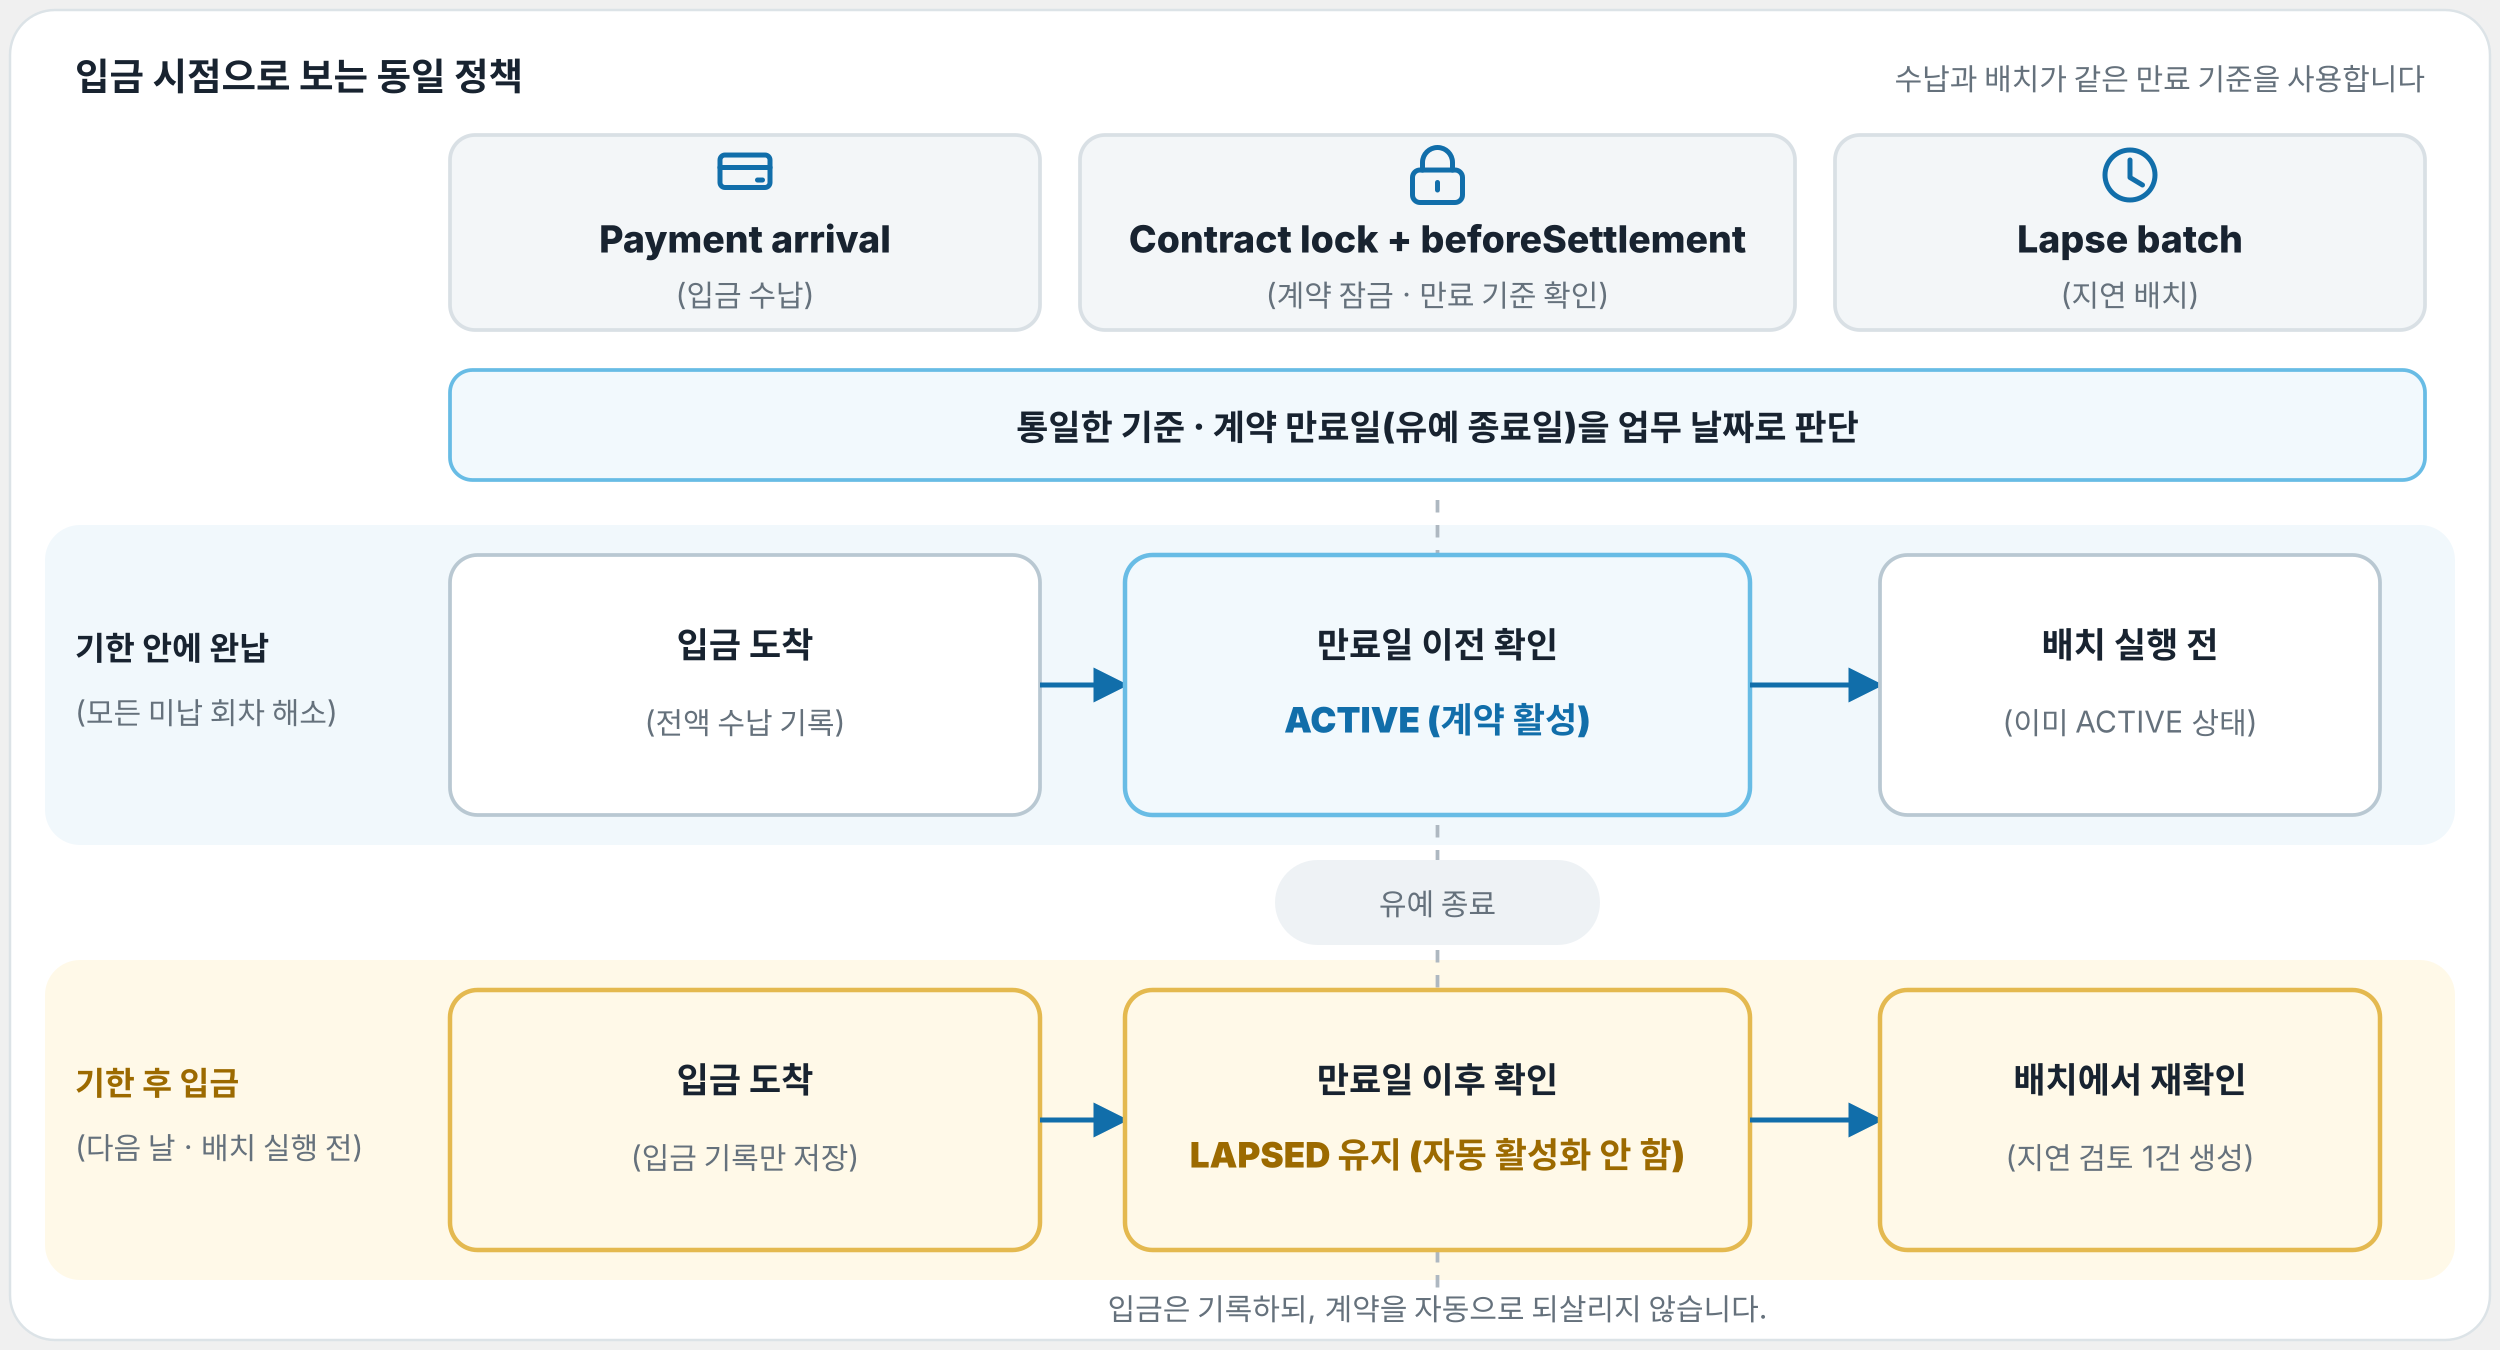
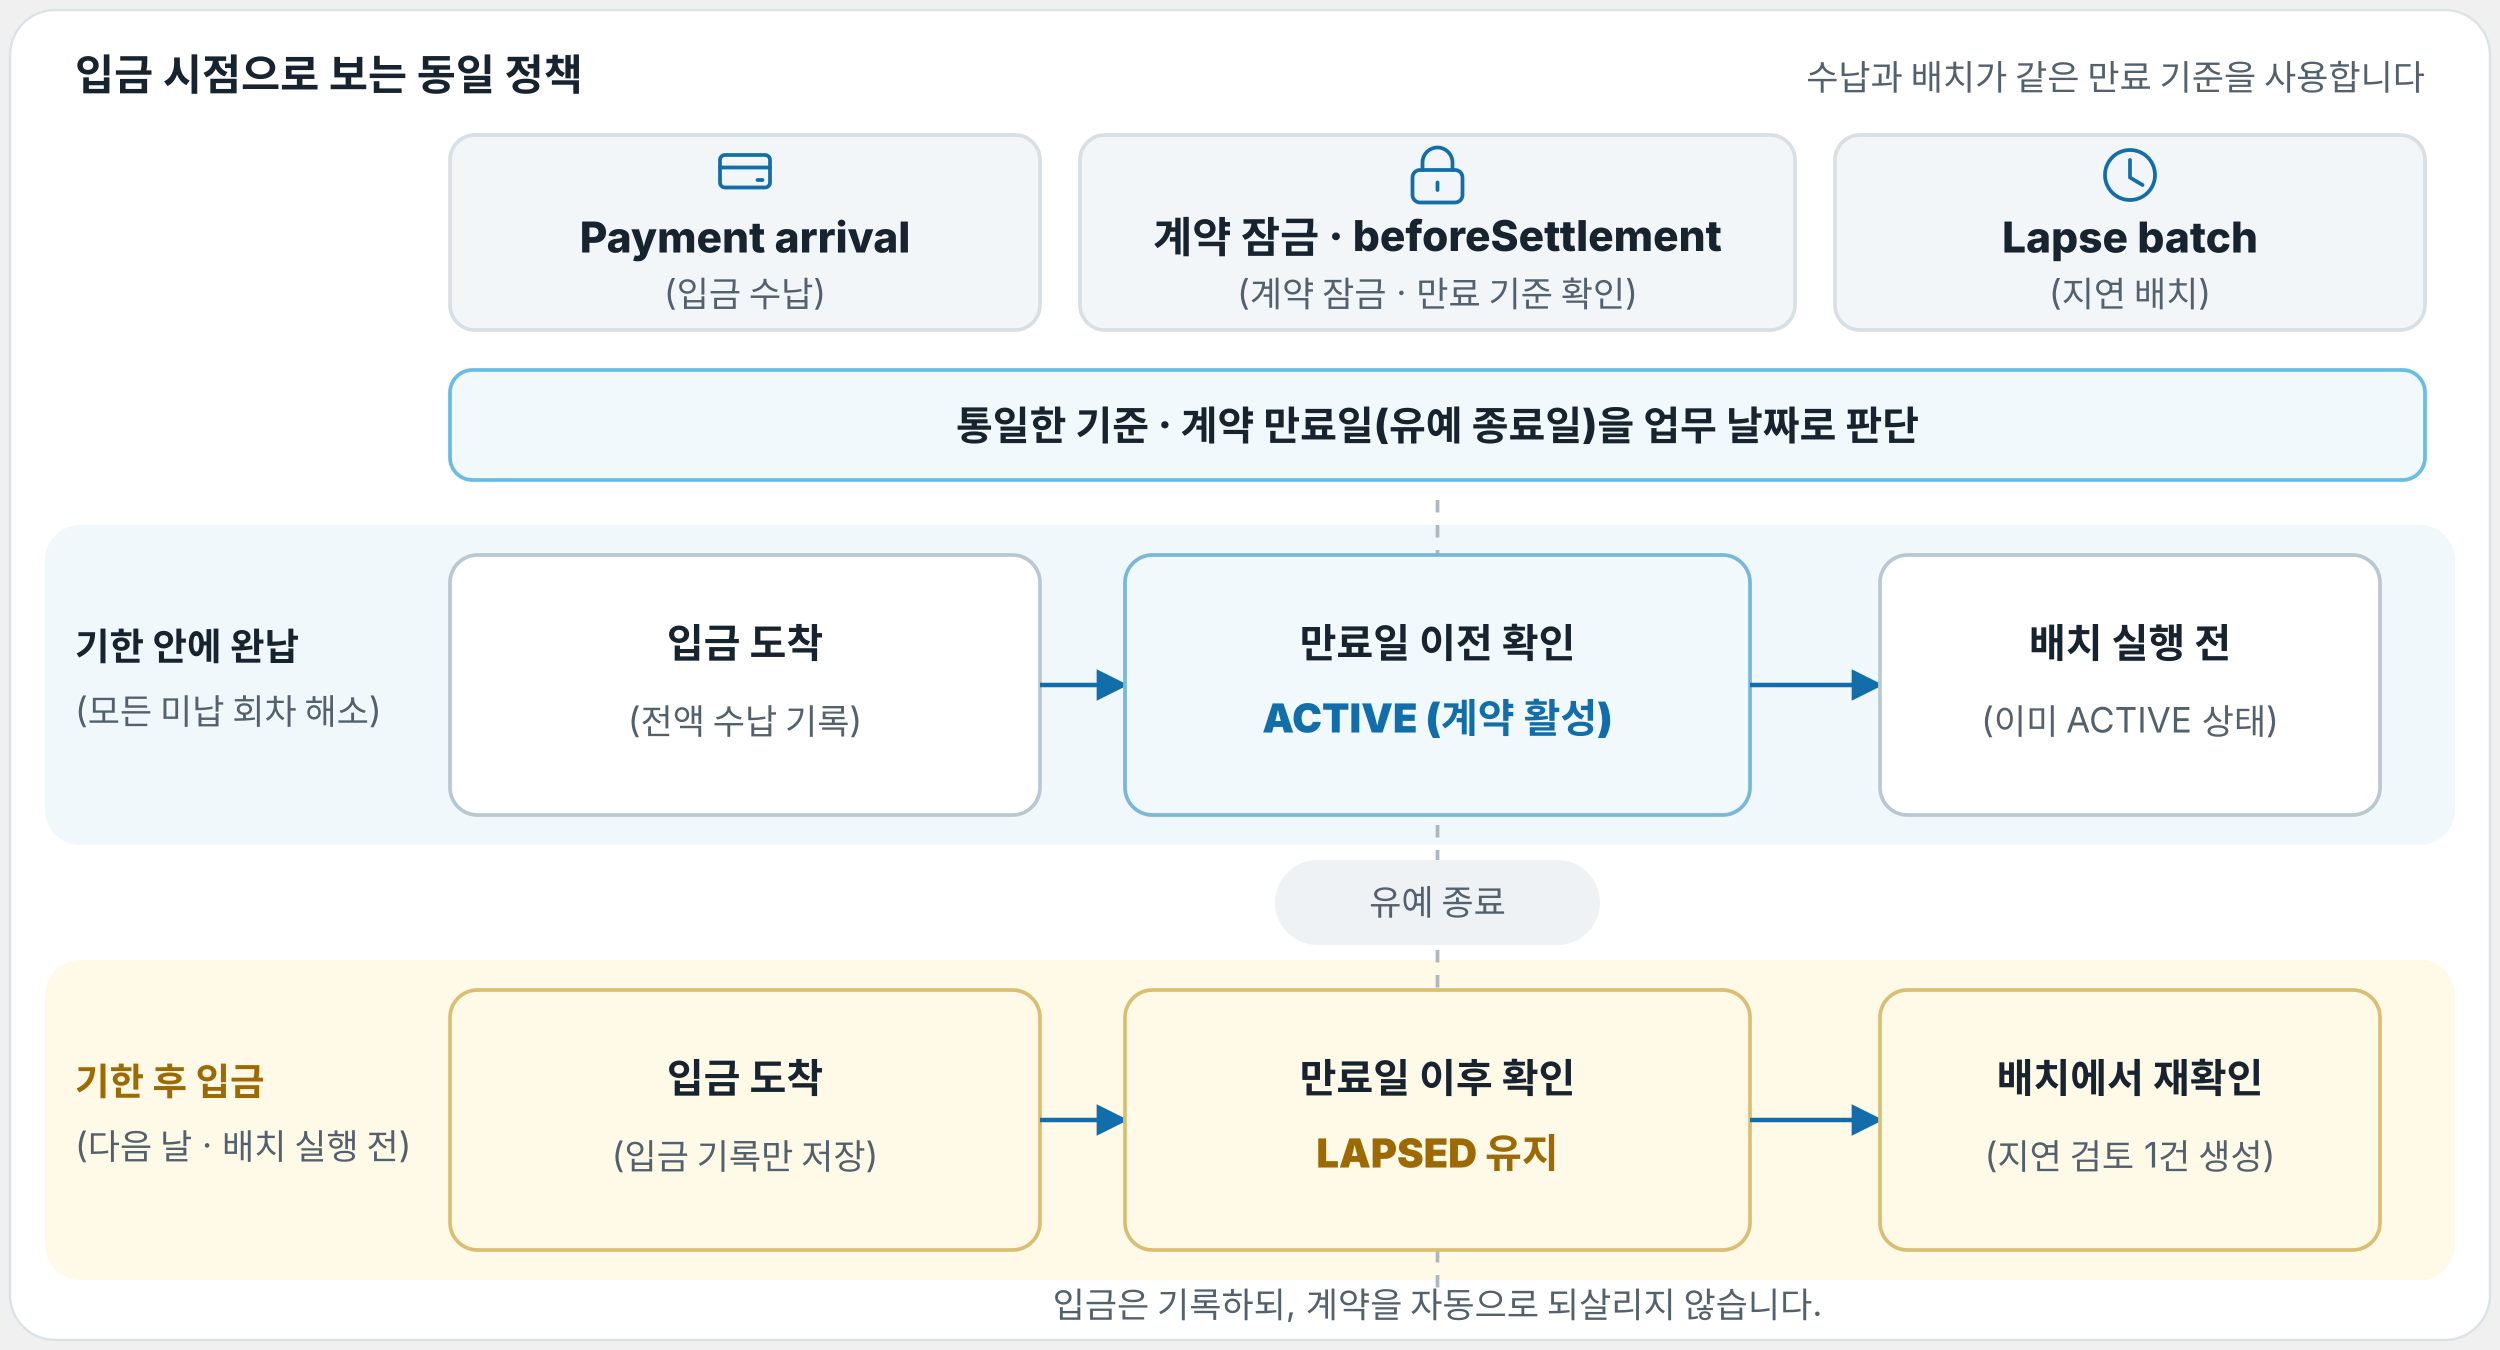
<svg xmlns="http://www.w3.org/2000/svg" viewBox="0 0 1000 540" role="img" aria-labelledby="title desc">
  <defs>
    <marker id="arrow" viewBox="0 0 10 10" refX="9" refY="5" markerWidth="7" markerHeight="7" orient="auto-start-reverse">
      <path d="M 0 0 L 10 5 L 0 10 z" fill="#116eaa" />
    </marker>
    <style>
      text{font-family:Pretendard,-apple-system,BlinkMacSystemFont,"Segoe UI",sans-serif;fill:#182330}
      .lane{fill:#f3f6f8;stroke:#d9e0e5;stroke-width:1.5}
      .rule{fill:#f2f9fd;stroke:#68bce5;stroke-width:1.5}
      .node{fill:#fff;stroke:#b9c8d2;stroke-width:1.5}
-       .good{fill:#f2f9fd;stroke:#68bce5;stroke-width:1.8}
-       .warn{fill:#fff9e8;stroke:#e4b94f;stroke-width:1.8}
-       .flow{fill:none;stroke:#116eaa;stroke-width:2;marker-end:url(#arrow)}
+       .good{fill:#f2f9fd;stroke:#78b8d9;stroke-width:1.5}
+       .warn{fill:#fff9e8;stroke:#dabf72;stroke-width:1.5}
+       .flow{fill:none;stroke:#116eaa;stroke-width:1.8;marker-end:url(#arrow)}
      .guide{stroke:#aeb8c1;stroke-width:1.5;stroke-dasharray:5 5}
-       .label{font-size:15px;font-weight:800}
-       .sub{font-size:12px;fill:#65717c}
-       .row{font-size:13px;font-weight:900}
-       .title{font-size:14px;font-weight:800}
-       .status{font-size:14px;font-weight:900;fill:#116eaa}
+       .label{font-size:17px;font-weight:800}
+       .sub{font-size:14px;fill:#52616d}
+       .row{font-size:15px;font-weight:900}
+       .title{font-size:16px;font-weight:800}
+       .status{font-size:16px;font-weight:900;fill:#116eaa}
      .warning{fill:#9c6a00}
    </style>
  </defs>
  <rect x="4" y="4" width="992" height="532" rx="18" fill="#ffffff" stroke="#dce3e7" />
  <text x="30" y="36" class="label">입금 시점으로 보는 동일 정책</text>
  <text x="970" y="36" class="sub" text-anchor="end">수납과 배치가 같은 만료 기준을 사용합니다</text>
  <rect x="180" y="54" width="236" height="78" rx="10" class="lane" />
  <rect x="432" y="54" width="286" height="78" rx="10" class="lane" />
  <rect x="734" y="54" width="236" height="78" rx="10" class="lane" />
-   <g fill="none" stroke="#116eaa" stroke-width="2" stroke-linecap="round" stroke-linejoin="round">
+   <g fill="none" stroke="#116eaa" stroke-width="1.5" stroke-linecap="round" stroke-linejoin="round">
    <rect x="288" y="62" width="20" height="13" rx="2" />
    <path d="M288 67h20M303 72h2" />
    <rect x="565" y="68" width="20" height="13" rx="3" />
    <path d="M569 68v-3a6 6 0 0 1 12 0v3M575 73v3" />
    <circle cx="852" cy="70" r="10" />
    <path d="M852 64v7l5 3" />
  </g>
  <text x="298" y="101" text-anchor="middle" class="label">Payment arrival</text>
  <text x="298" y="122" text-anchor="middle" class="sub">(입금 수납)</text>
-   <text x="575" y="101" text-anchor="middle" class="label">Contract lock + beforeSettlement</text>
+   <text x="575" y="101" text-anchor="middle" class="label">계약 잠금 · beforeSettlement</text>
  <text x="575" y="122" text-anchor="middle" class="sub">(계약 잠금 · 만료 기준 확인)</text>
  <text x="852" y="101" text-anchor="middle" class="label">Lapse batch</text>
  <text x="852" y="122" text-anchor="middle" class="sub">(지연 배치)</text>
  <rect x="180" y="148" width="790" height="44" rx="9" class="rule" />
  <text x="575" y="176" text-anchor="middle" class="title">통일한 기준 · 계약 만료일(유예 종료일)을 업무 날짜로 판단</text>
  <rect x="18" y="210" width="964" height="128" rx="14" fill="#f1f8fc" />
  <rect x="18" y="384" width="964" height="128" rx="14" fill="#fff9e8" />
  <line x1="575" y1="200" x2="575" y2="520" class="guide" />
  <text x="30" y="264" class="row" fill="#116eaa">기한 안에 완납</text>
  <text x="30" y="289" class="sub">(모든 미납 회차 해소)</text>
  <rect x="180" y="222" width="236" height="104" rx="11" class="node" />
  <text x="298" y="263" text-anchor="middle" class="title">입금 도착</text>
  <text x="298" y="293" text-anchor="middle" class="sub">(전액 수납 기록)</text>
  <path d="M416 274 H450" class="flow" />
  <rect x="450" y="222" width="250" height="104" rx="11" class="good" />
  <text x="575" y="263" text-anchor="middle" class="title">만료일 이전 확인</text>
  <text x="575" y="293" text-anchor="middle" class="status">ACTIVE (계약 활성)</text>
  <path d="M700 274 H752" class="flow" />
  <rect x="752" y="222" width="200" height="104" rx="11" class="node" />
  <text x="852" y="263" text-anchor="middle" class="title">배치 실행 전</text>
  <text x="852" y="293" text-anchor="middle" class="sub">(이미 ACTIVE 상태)</text>
-   <circle cx="575" cy="361" r="6" fill="#116eaa" stroke="#fff" stroke-width="3" />
  <rect x="510" y="344" width="130" height="34" rx="17" fill="#eef2f5" />
  <text x="575" y="366" text-anchor="middle" class="sub">유예 종료</text>
  <text x="30" y="438" class="row warning">기한 후 입금</text>
  <text x="30" y="463" class="sub">(다음 날 · 배치 실행 전)</text>
  <rect x="180" y="396" width="236" height="104" rx="11" class="warn" />
  <text x="298" y="437" text-anchor="middle" class="title">입금 도착</text>
  <text x="298" y="467" text-anchor="middle" class="sub">(입금 기록만 저장)</text>
  <path d="M416 448 H450" class="flow" />
  <rect x="450" y="396" width="250" height="104" rx="11" class="warn" />
  <text x="575" y="437" text-anchor="middle" class="title">만료일 이후 확인</text>
-   <text x="575" y="467" text-anchor="middle" class="status warning">LAPSED 유지 (자동 활성화 안 함)</text>
+   <text x="575" y="467" text-anchor="middle" class="status warning">LAPSED 유지</text>
  <path d="M700 448 H752" class="flow" />
  <rect x="752" y="396" width="200" height="104" rx="11" class="warn" />
  <text x="852" y="437" text-anchor="middle" class="title">배치에서 재확인</text>
  <text x="852" y="467" text-anchor="middle" class="sub">(지연 검토 1건 생성)</text>
-   <text x="575" y="528" text-anchor="middle" class="sub">입금은 기록하되, 계약을 자동으로 되살리지 않습니다.</text>
+   <text x="575" y="527" text-anchor="middle" class="sub">입금은 기록하되, 계약을 자동으로 되살리지 않습니다.</text>
</svg>
